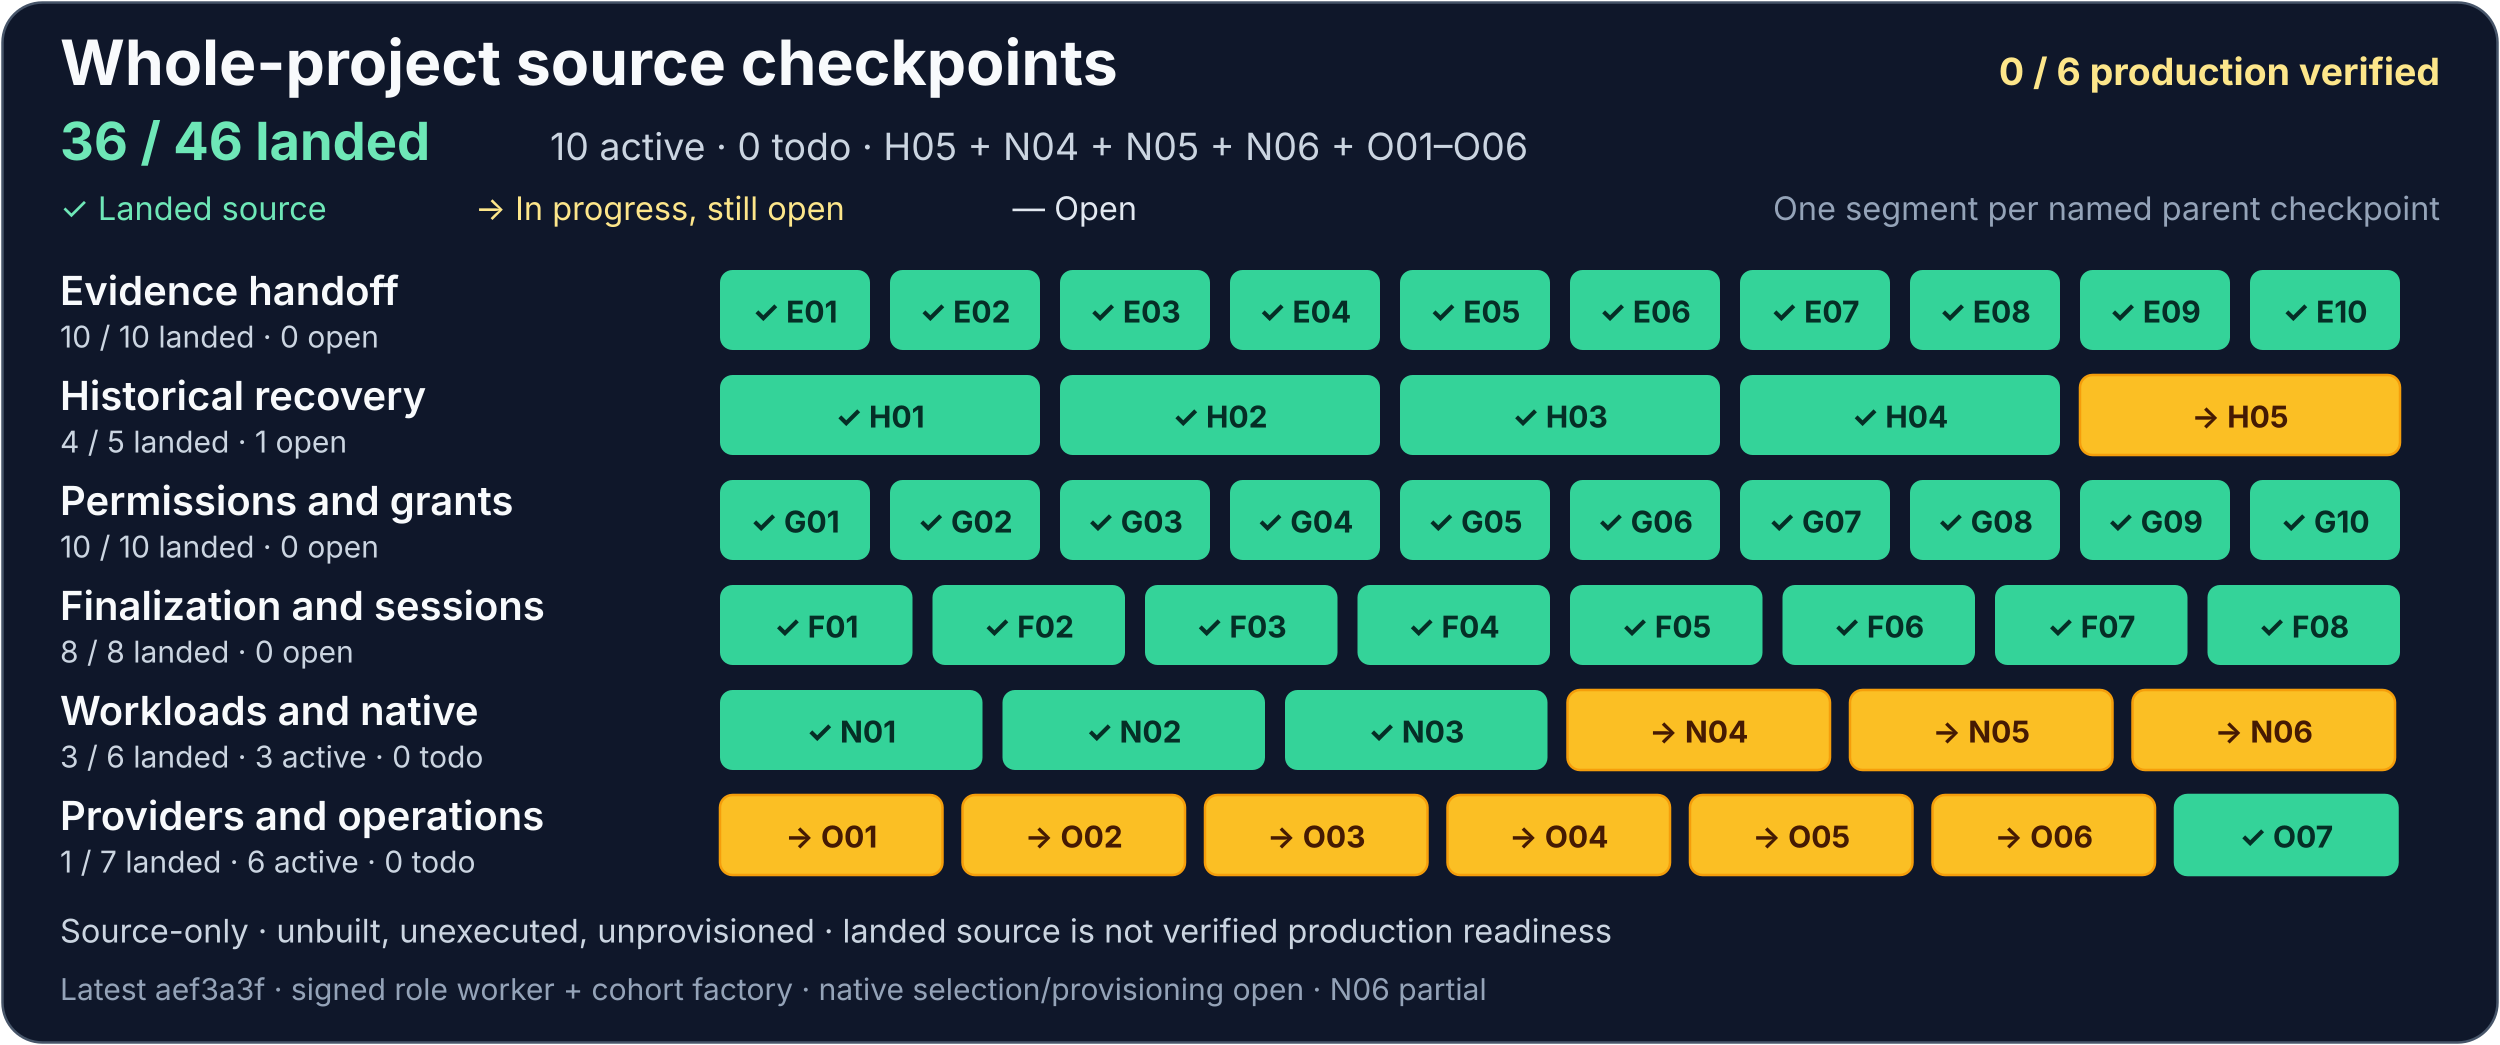
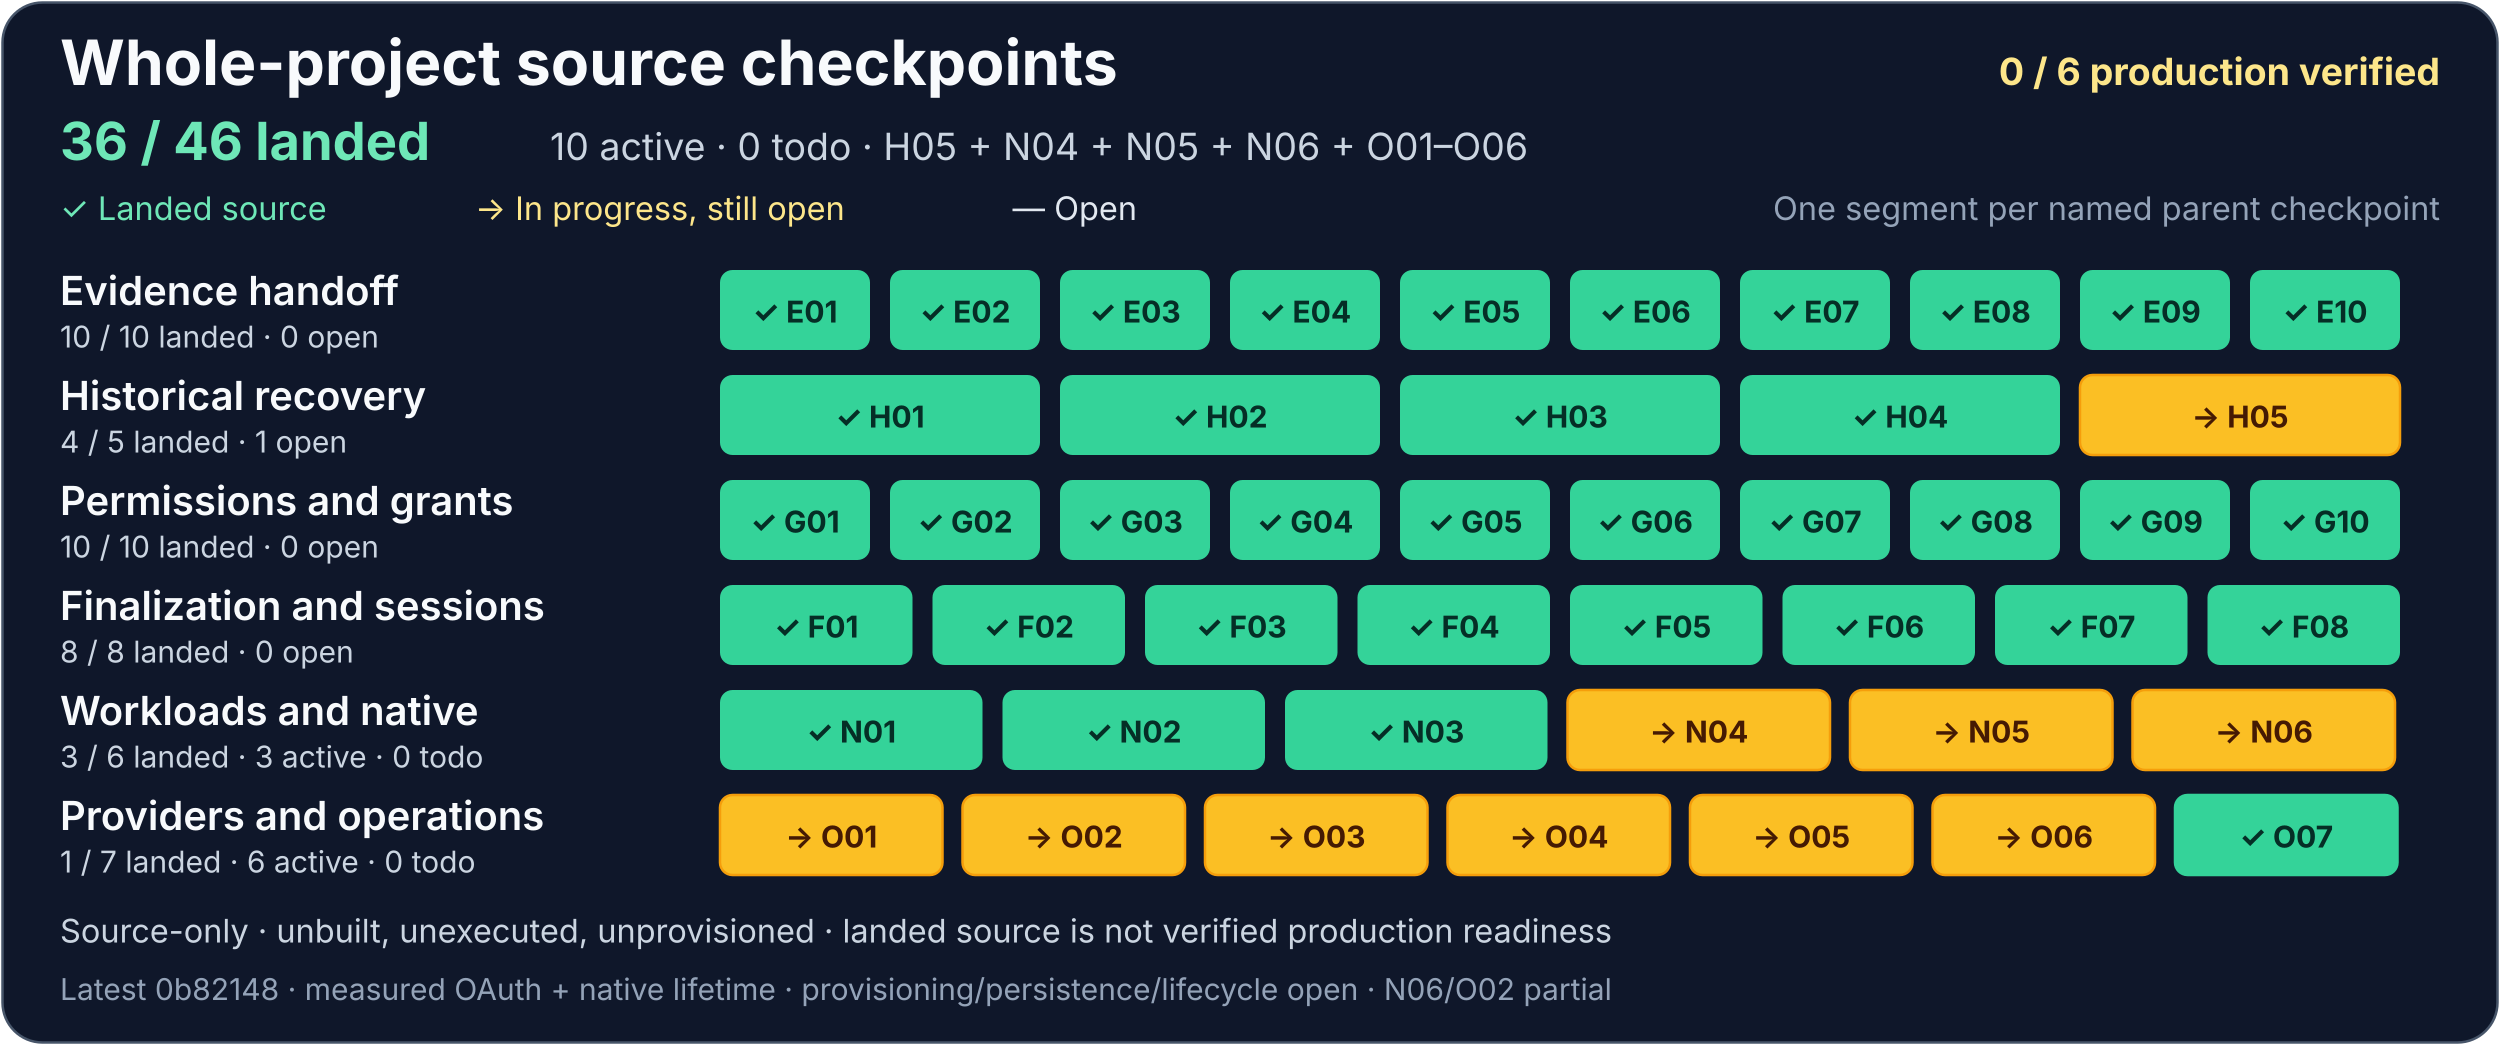
<svg xmlns="http://www.w3.org/2000/svg" width="1000" height="418" viewBox="0 0 1000 418" role="img" aria-labelledby="project-title project-description">
  <rect x="1" y="1" width="998" height="416" rx="16" fill="#0f172a" stroke="#475569" />
  <g font-family="system-ui, -apple-system, Segoe UI, sans-serif">
    <text x="24" y="34" fill="#f8fafc" font-size="25" font-weight="700">Whole-project source checkpoints</text>
    <text x="976" y="34" text-anchor="end" fill="#fde68a" font-size="15" font-weight="700">0 / 6 production verified</text>
    <text x="24" y="64" fill="#6ee7b7" font-size="21" font-weight="700">36 / 46 landed</text>
    <text x="220" y="64" fill="#cbd5e1" font-size="15">10 active · 0 todo · H05 + N04 + N05 + N06 + O01–O06</text>
    <text x="24" y="88" fill="#6ee7b7" font-size="13">✓ Landed source</text>
    <text x="190" y="88" fill="#fde68a" font-size="13">→ In progress, still open</text>
    <text x="405" y="88" fill="#e2e8f0" font-size="13">— Open</text>
    <text x="976" y="88" text-anchor="end" fill="#94a3b8" font-size="13">One segment per named parent checkpoint</text>
    <g aria-label="Evidence handoff: 10 of 10 landed, zero open">
      <text x="24" y="122" fill="#f8fafc" font-size="16" font-weight="600">Evidence handoff</text>
      <text x="24" y="139" fill="#cbd5e1" font-size="12">10 / 10 landed · 0 open</text>
      <g fill="#34d399">
        <rect x="288" y="108" width="60" height="32" rx="5" />
        <rect x="356" y="108" width="60" height="32" rx="5" />
        <rect x="424" y="108" width="60" height="32" rx="5" />
        <rect x="492" y="108" width="60" height="32" rx="5" />
        <rect x="560" y="108" width="60" height="32" rx="5" />
        <rect x="628" y="108" width="60" height="32" rx="5" />
        <rect x="696" y="108" width="60" height="32" rx="5" />
        <rect x="764" y="108" width="60" height="32" rx="5" />
        <rect x="832" y="108" width="60" height="32" rx="5" />
        <rect x="900" y="108" width="60" height="32" rx="5" />
      </g>
      <g fill="#052e26" font-size="12" font-weight="700" text-anchor="middle">
        <text x="318" y="129">✓ E01</text>
        <text x="386" y="129">✓ E02</text>
        <text x="454" y="129">✓ E03</text>
        <text x="522" y="129">✓ E04</text>
        <text x="590" y="129">✓ E05</text>
        <text x="658" y="129">✓ E06</text>
        <text x="726" y="129">✓ E07</text>
        <text x="794" y="129">✓ E08</text>
        <text x="862" y="129">✓ E09</text>
        <text x="930" y="129">✓ E10</text>
      </g>
    </g>
    <g aria-label="Historical recovery: 4 of 5 landed, one open">
      <text x="24" y="164" fill="#f8fafc" font-size="16" font-weight="600">Historical recovery</text>
      <text x="24" y="181" fill="#cbd5e1" font-size="12">4 / 5 landed · 1 open</text>
      <g fill="#34d399">
        <rect x="288" y="150" width="128" height="32" rx="5" />
        <rect x="424" y="150" width="128" height="32" rx="5" />
        <rect x="560" y="150" width="128" height="32" rx="5" />
        <rect x="696" y="150" width="128" height="32" rx="5" />
      </g>
      <a href="https://github.com/AndrewMohawk/serverware/commit/8af9c50398304ee69f9c3af85b1f4a52e4f2f6c0">
        <rect x="832" y="150" width="128" height="32" rx="5" fill="#fbbf24" stroke="#f59e0b" />
      </a>
      <g fill="#052e26" font-size="12" font-weight="700" text-anchor="middle">
        <text x="352" y="171">✓ H01</text>
        <text x="488" y="171">✓ H02</text>
        <text x="624" y="171">✓ H03</text>
        <text x="760" y="171">✓ H04</text>
        <text x="896" y="171" fill="#451a03">→ H05</text>
      </g>
    </g>
    <g aria-label="Permissions and grants: 10 of 10 landed, zero open">
      <text x="24" y="206" fill="#f8fafc" font-size="16" font-weight="600">Permissions and grants</text>
      <text x="24" y="223" fill="#cbd5e1" font-size="12">10 / 10 landed · 0 open</text>
      <g fill="#34d399">
        <rect x="288" y="192" width="60" height="32" rx="5" />
        <rect x="356" y="192" width="60" height="32" rx="5" />
        <rect x="424" y="192" width="60" height="32" rx="5" />
        <rect x="492" y="192" width="60" height="32" rx="5" />
        <rect x="560" y="192" width="60" height="32" rx="5" />
        <rect x="628" y="192" width="60" height="32" rx="5" />
        <rect x="696" y="192" width="60" height="32" rx="5" />
        <rect x="764" y="192" width="60" height="32" rx="5" />
        <rect x="832" y="192" width="60" height="32" rx="5" />
        <rect x="900" y="192" width="60" height="32" rx="5" />
      </g>
      <g fill="#052e26" font-size="12" font-weight="700" text-anchor="middle">
        <text x="318" y="213">✓ G01</text>
        <text x="386" y="213">✓ G02</text>
        <text x="454" y="213">✓ G03</text>
        <text x="522" y="213">✓ G04</text>
        <text x="590" y="213">✓ G05</text>
        <text x="658" y="213">✓ G06</text>
        <text x="726" y="213">✓ G07</text>
        <text x="794" y="213">✓ G08</text>
        <text x="862" y="213">✓ G09</text>
        <text x="930" y="213">✓ G10</text>
      </g>
    </g>
    <g aria-label="Finalization and sessions: 8 of 8 landed, zero open">
      <text x="24" y="248" fill="#f8fafc" font-size="16" font-weight="600">Finalization and sessions</text>
      <text x="24" y="265" fill="#cbd5e1" font-size="12">8 / 8 landed · 0 open</text>
      <g fill="#34d399">
        <rect x="288" y="234" width="77" height="32" rx="5" />
        <rect x="373" y="234" width="77" height="32" rx="5" />
        <rect x="458" y="234" width="77" height="32" rx="5" />
        <rect x="543" y="234" width="77" height="32" rx="5" />
        <rect x="628" y="234" width="77" height="32" rx="5" />
        <rect x="713" y="234" width="77" height="32" rx="5" />
        <rect x="798" y="234" width="77" height="32" rx="5" />
      </g>
      <rect x="883" y="234" width="77" height="32" rx="5" fill="#34d399" />
      <g fill="#052e26" font-size="12" font-weight="700" text-anchor="middle">
        <text x="326.5" y="255">✓ F01</text>
        <text x="411.5" y="255">✓ F02</text>
        <text x="496.5" y="255">✓ F03</text>
        <text x="581.5" y="255">✓ F04</text>
        <text x="666.5" y="255">✓ F05</text>
        <text x="751.5" y="255">✓ F06</text>
        <text x="836.5" y="255">✓ F07</text>
        <text x="921.5" y="255">✓ F08</text>
      </g>
    </g>
    <g aria-label="Workloads and native: 3 of 6 landed, three active and zero todo">
      <text x="24" y="290" fill="#f8fafc" font-size="16" font-weight="600">Workloads and native</text>
      <text x="24" y="307" fill="#cbd5e1" font-size="12">3 / 6 landed · 3 active · 0 todo</text>
      <g fill="#34d399">
        <rect x="288" y="276" width="105" height="32" rx="5" />
        <rect x="401" y="276" width="105" height="32" rx="5" />
        <rect x="514" y="276" width="105" height="32" rx="5" />
      </g>
      <g fill="#334155" stroke="#94a3b8">
        <a href="https://github.com/AndrewMohawk/serverware/commit/e1dc72bdaadca4bbbfcf83108d63305b61ec2f88">
          <rect x="627" y="276" width="105" height="32" rx="5" fill="#fbbf24" stroke="#f59e0b" />
        </a>
        <a href="https://github.com/AndrewMohawk/serverware/commit/e1dc72bdaadca4bbbfcf83108d63305b61ec2f88">
          <rect x="740" y="276" width="105" height="32" rx="5" fill="#fbbf24" stroke="#f59e0b" />
        </a>
-         <a href="https://github.com/AndrewMohawk/serverware/commit/73d822b3248a49a5f2604d658b873c2c10bc0af5">
+         <a href="https://github.com/AndrewMohawk/serverware/commit/0b82148bba287798c3a8b2dac0fda694f4aba6fa">
          <rect x="853" y="276" width="105" height="32" rx="5" fill="#fbbf24" stroke="#f59e0b" />
        </a>
      </g>
      <g font-size="12" font-weight="700" text-anchor="middle">
        <text x="340.5" y="297" fill="#052e26">✓ N01</text>
        <text x="453.5" y="297" fill="#052e26">✓ N02</text>
        <text x="566.5" y="297" fill="#052e26">✓ N03</text>
        <text x="679.5" y="297" fill="#451a03">→ N04</text>
        <text x="792.5" y="297" fill="#451a03">→ N05</text>
        <text x="905.5" y="297" fill="#451a03">→ N06</text>
      </g>
    </g>
    <g aria-label="Providers and operations: one of 7 landed, six active and zero todo">
      <text x="24" y="332" fill="#f8fafc" font-size="16" font-weight="600">Providers and operations</text>
      <text x="24" y="349" fill="#cbd5e1" font-size="12">1 / 7 landed · 6 active · 0 todo</text>
      <g fill="#334155" stroke="#94a3b8">
        <a href="https://github.com/AndrewMohawk/serverware/commit/ce1e981cb9678f2ef510ff252c68b7772ef33872">
          <rect x="288" y="318" width="89" height="32" rx="5" fill="#fbbf24" stroke="#f59e0b" />
        </a>
-         <a href="https://github.com/AndrewMohawk/serverware/commit/eab9ace7d4cc2038f4fc6b9a120dc51e0d5100e6">
+         <a href="https://github.com/AndrewMohawk/serverware/commit/0b82148bba287798c3a8b2dac0fda694f4aba6fa">
          <rect x="385" y="318" width="89" height="32" rx="5" fill="#fbbf24" stroke="#f59e0b" />
        </a>
        <a href="https://github.com/AndrewMohawk/serverware/commit/af90afda7cfdfaeaaae26d8e72b33738b6fba039">
          <rect x="482" y="318" width="89" height="32" rx="5" fill="#fbbf24" stroke="#f59e0b" />
        </a>
        <a href="https://github.com/AndrewMohawk/serverware/commit/ce1e981cb9678f2ef510ff252c68b7772ef33872">
          <rect x="579" y="318" width="89" height="32" rx="5" fill="#fbbf24" stroke="#f59e0b" />
        </a>
        <a href="https://github.com/AndrewMohawk/serverware/commit/ed2b18fa8c3b5b21a994a4494dce8d3fee066bb5">
          <rect x="676" y="318" width="89" height="32" rx="5" fill="#fbbf24" stroke="#f59e0b" />
        </a>
        <a href="https://github.com/AndrewMohawk/serverware/commit/2ae9505c40c2af88bb7b376c7b47d79fa98d20e8">
          <rect x="773" y="318" width="89" height="32" rx="5" fill="#fbbf24" stroke="#f59e0b" />
        </a>
        <a href="https://github.com/AndrewMohawk/serverware/commit/7cd671059560973739792fe0d2b308b0e6fd6c66">
          <rect x="870" y="318" width="89" height="32" rx="5" fill="#34d399" stroke="#34d399" />
        </a>
      </g>
      <g fill="#e2e8f0" font-size="12" font-weight="700" text-anchor="middle">
        <text x="332.5" y="339" fill="#451a03">→ O01</text>
        <text x="429.5" y="339" fill="#451a03">→ O02</text>
        <text x="526.5" y="339" fill="#451a03">→ O03</text>
        <text x="623.5" y="339" fill="#451a03">→ O04</text>
        <text x="720.5" y="339" fill="#451a03">→ O05</text>
        <text x="817.5" y="339" fill="#451a03">→ O06</text>
        <text x="914.5" y="339" fill="#052e26">✓ O07</text>
      </g>
    </g>
    <text x="24" y="377" fill="#cbd5e1" font-size="13">Source-only · unbuilt, unexecuted, unprovisioned · landed source is not verified production readiness</text>
-     <text x="24" y="400" fill="#94a3b8" font-size="12">Latest aef3a3f · signed role worker + cohort factory · native selection/provisioning open · N06 partial</text>
+     <text x="24" y="400" fill="#94a3b8" font-size="12">Latest 0b82148 · measured OAuth + native lifetime · provisioning/persistence/lifecycle open · N06/O02 partial</text>
  </g>
</svg>
